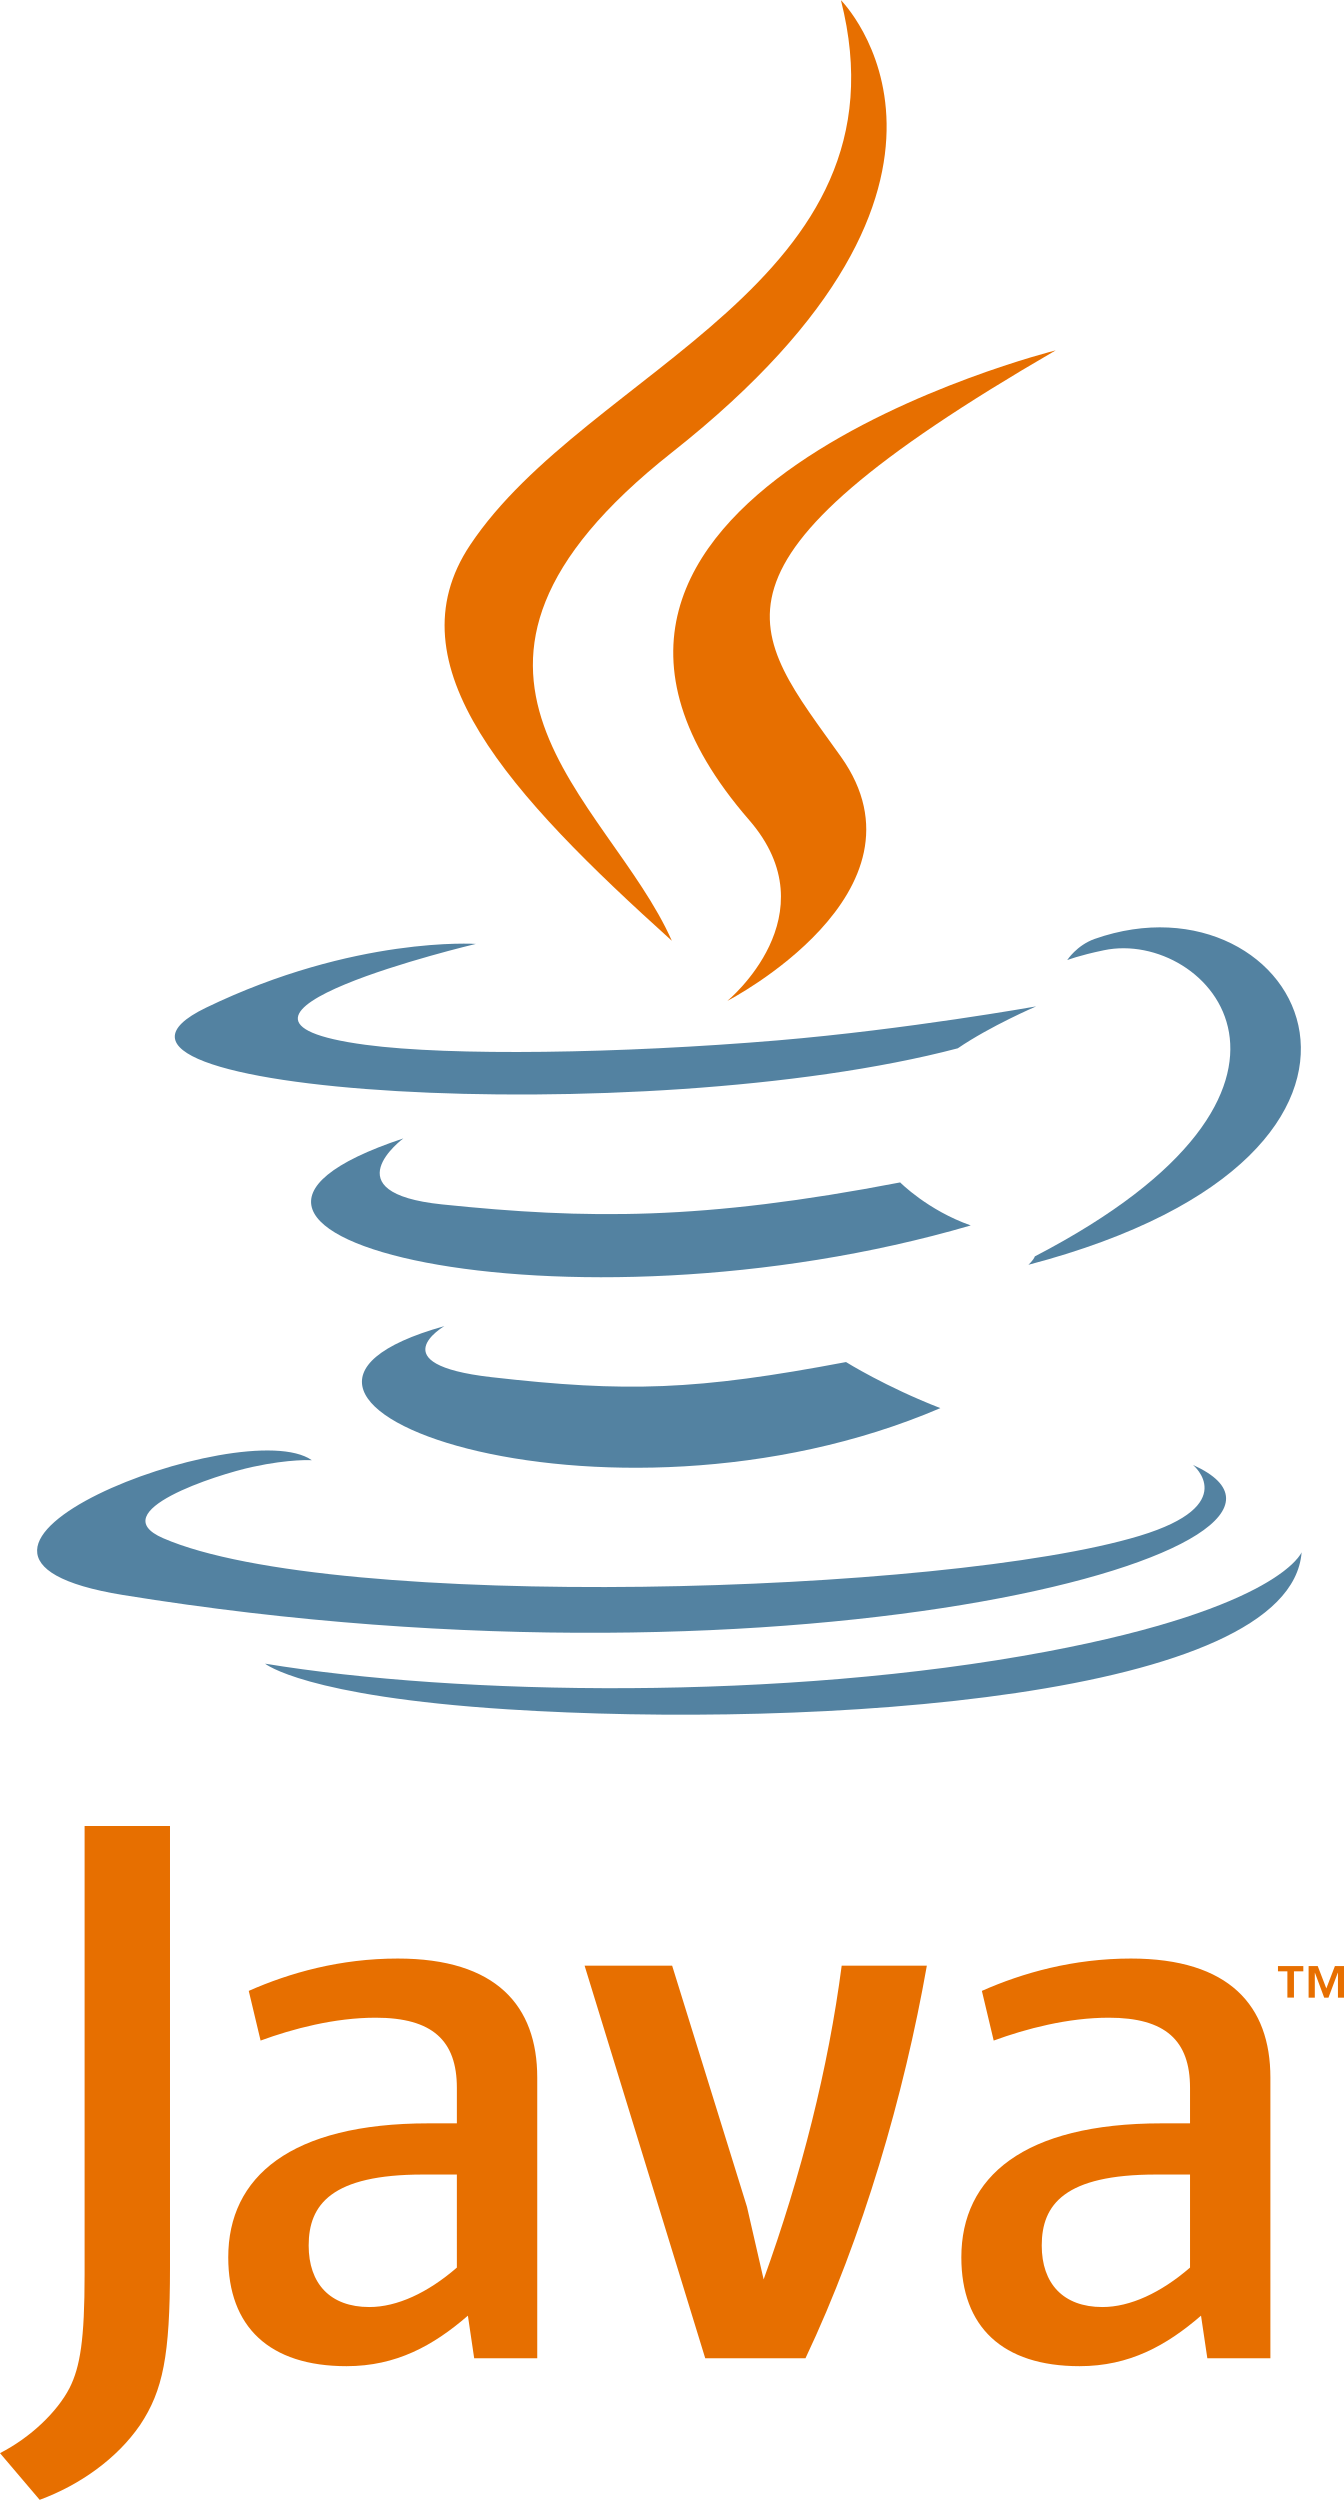
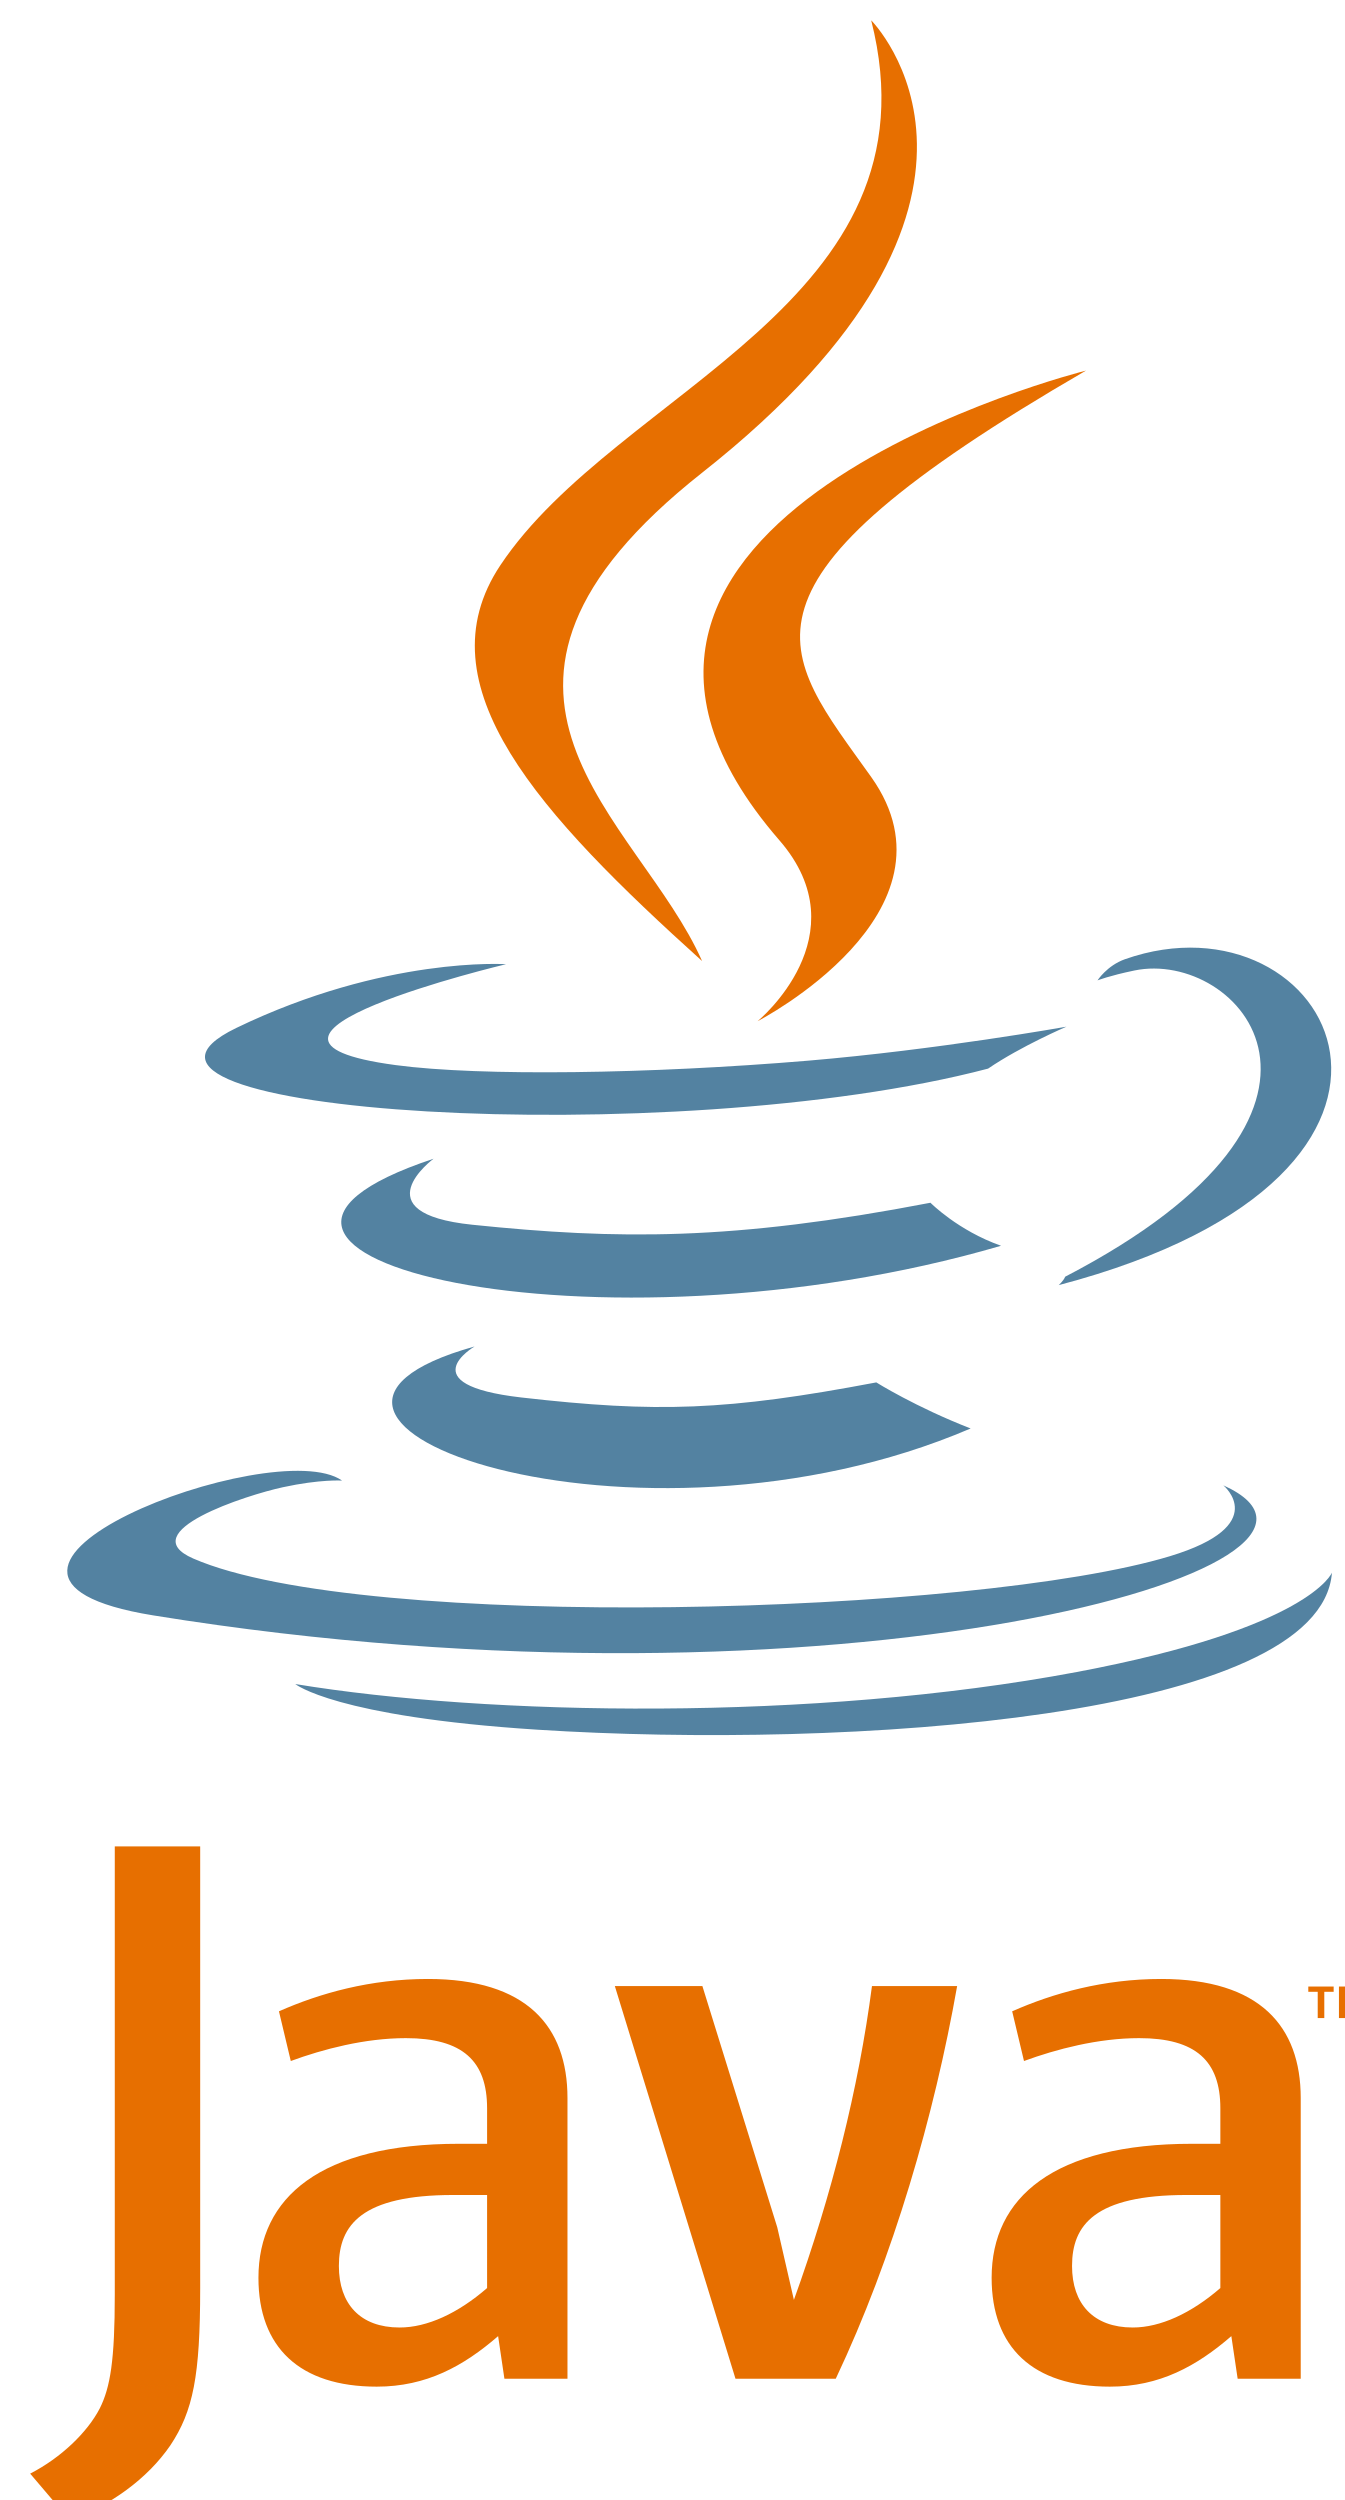
- <svg xmlns="http://www.w3.org/2000/svg" width="1344" height="2500" viewBox="6.527 4.399 290.829 540.906">
+ <svg xmlns="http://www.w3.org/2000/svg" viewBox="0 0 290.829 540.906">
  <path d="M285.104 430.945h-2.037v-1.14h5.486v1.14h-2.025v5.688h-1.424v-5.688zm10.942.297h-.032l-2.02 5.393h-.924l-2.006-5.393h-.024v5.393h-1.343v-6.828h1.976l1.86 4.835 1.854-4.835h1.969v6.828h-1.311l.001-5.393z" fill="#e76f00" />
  <path d="M102.681 291.324s-14.178 8.245 10.09 11.035c29.4 3.354 44.426 2.873 76.825-3.259 0 0 8.518 5.341 20.414 9.967-72.63 31.128-164.376-1.803-107.329-17.743M93.806 250.704s-15.902 11.771 8.384 14.283c31.406 3.24 56.208 3.505 99.125-4.759 0 0 5.937 6.018 15.271 9.309-87.815 25.678-185.624 2.025-122.78-18.833" fill="#5382a1" />
  <path d="M168.625 181.799c17.896 20.604-4.701 39.146-4.701 39.146s45.439-23.458 24.571-52.833c-19.491-27.395-34.438-41.005 46.479-87.934.001-.001-127.013 31.721-66.349 101.621" fill="#e76f00" />
  <path d="M264.684 321.369s10.492 8.646-11.555 15.333c-41.923 12.7-174.488 16.535-211.314.507-13.238-5.76 11.587-13.752 19.396-15.429 8.144-1.766 12.798-1.437 12.798-1.437-14.722-10.371-95.157 20.363-40.857 29.166 148.084 24.015 269.944-10.814 231.532-28.14M109.499 208.617s-67.431 16.016-23.879 21.832c18.389 2.462 55.047 1.905 89.192-.956 27.906-2.354 55.928-7.358 55.928-7.358s-9.84 4.214-16.959 9.074c-68.475 18.01-200.756 9.631-162.674-8.79 32.206-15.568 58.392-13.802 58.392-13.802M230.462 276.231c69.608-36.171 37.425-70.932 14.96-66.248-5.506 1.146-7.961 2.139-7.961 2.139s2.045-3.202 5.947-4.588c44.441-15.624 78.619 46.081-14.346 70.521 0 0 1.079-.962 1.4-1.824" fill="#5382a1" />
  <path d="M188.495 4.399s38.55 38.562-36.563 97.862c-60.233 47.567-13.735 74.689-.025 105.678-35.158-31.723-60.96-59.647-43.65-85.637 25.406-38.151 95.792-56.648 80.238-117.903" fill="#e76f00" />
  <path d="M116.339 374.246c66.815 4.277 169.417-2.373 171.846-33.987 0 0-4.67 11.984-55.219 21.503-57.027 10.731-127.364 9.479-169.081 2.601.002-.002 8.541 7.067 52.454 9.883" fill="#5382a1" />
  <path d="M105.389 495.049c-6.303 5.467-12.96 8.536-18.934 8.536-8.527 0-13.134-5.113-13.134-13.314 0-8.871 4.937-15.357 24.739-15.357h7.328l.001 20.135m17.392 19.623V453.93c0-15.518-8.85-25.756-30.188-25.756-12.457 0-23.369 3.076-32.238 6.999l2.56 10.752c6.983-2.563 16.022-4.949 24.894-4.949 12.292 0 17.58 4.949 17.58 15.181v7.678h-6.135c-29.865 0-43.337 11.593-43.337 28.993 0 15.018 8.878 23.554 25.594 23.554 10.745 0 18.766-4.437 26.264-10.929l1.361 9.221 13.645-.002zM180.824 514.672h-21.691l-26.106-84.96h18.944l16.198 52.199 3.601 15.699c8.195-22.698 13.992-45.726 16.891-67.898h18.427c-4.938 27.976-13.822 58.684-26.264 84.96M264.038 495.049c-6.315 5.467-12.983 8.536-18.958 8.536-8.512 0-13.131-5.113-13.131-13.314 0-8.871 4.947-15.357 24.748-15.357h7.341v20.135m17.39 19.623V453.93c0-15.518-8.871-25.756-30.186-25.756-12.465 0-23.381 3.076-32.246 6.999l2.557 10.752c6.985-2.563 16.041-4.949 24.906-4.949 12.283 0 17.579 4.949 17.579 15.181v7.678h-6.146c-29.873 0-43.34 11.593-43.34 28.993 0 15.018 8.871 23.554 25.584 23.554 10.752 0 18.77-4.437 26.28-10.929l1.366 9.221 13.646-.002zM36.847 529.099c-4.958 7.239-12.966 12.966-21.733 16.206L6.527 535.2c6.673-3.424 12.396-8.954 15.055-14.104 2.3-4.581 3.252-10.485 3.252-24.604v-96.995h18.478v95.666c-.001 18.875-1.51 26.5-6.465 33.936" fill="#e76f00" />
</svg>
